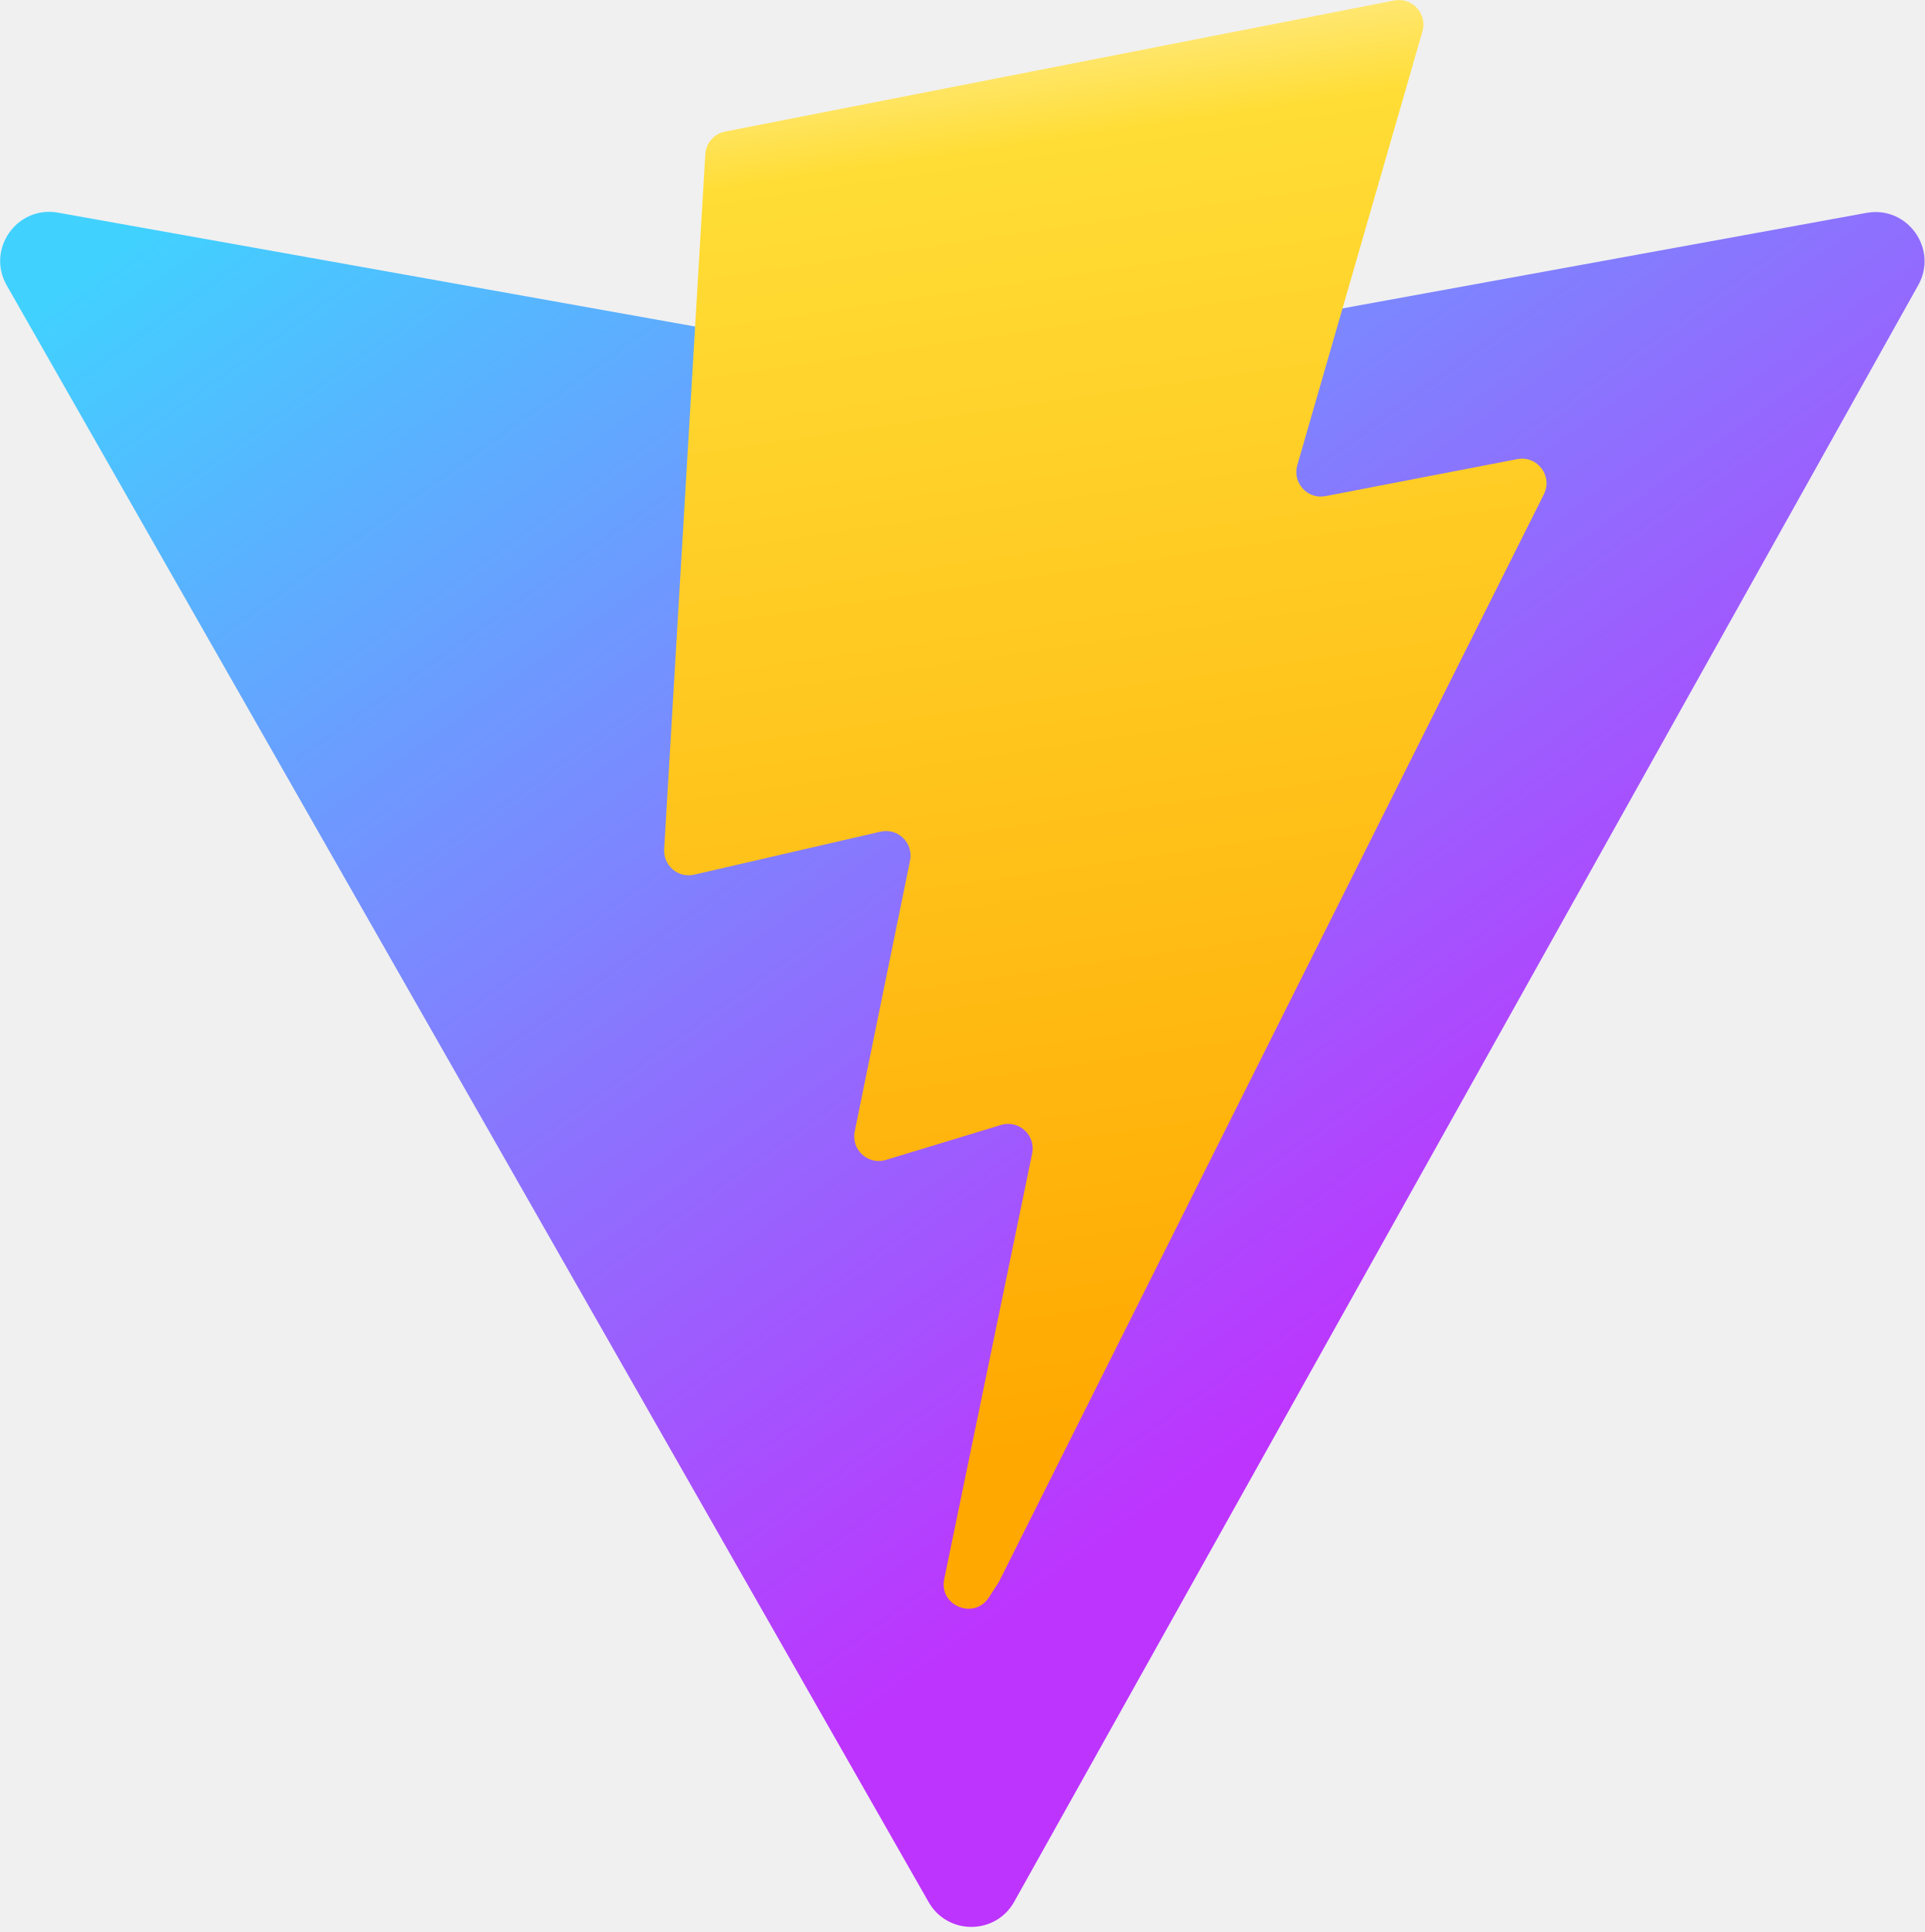
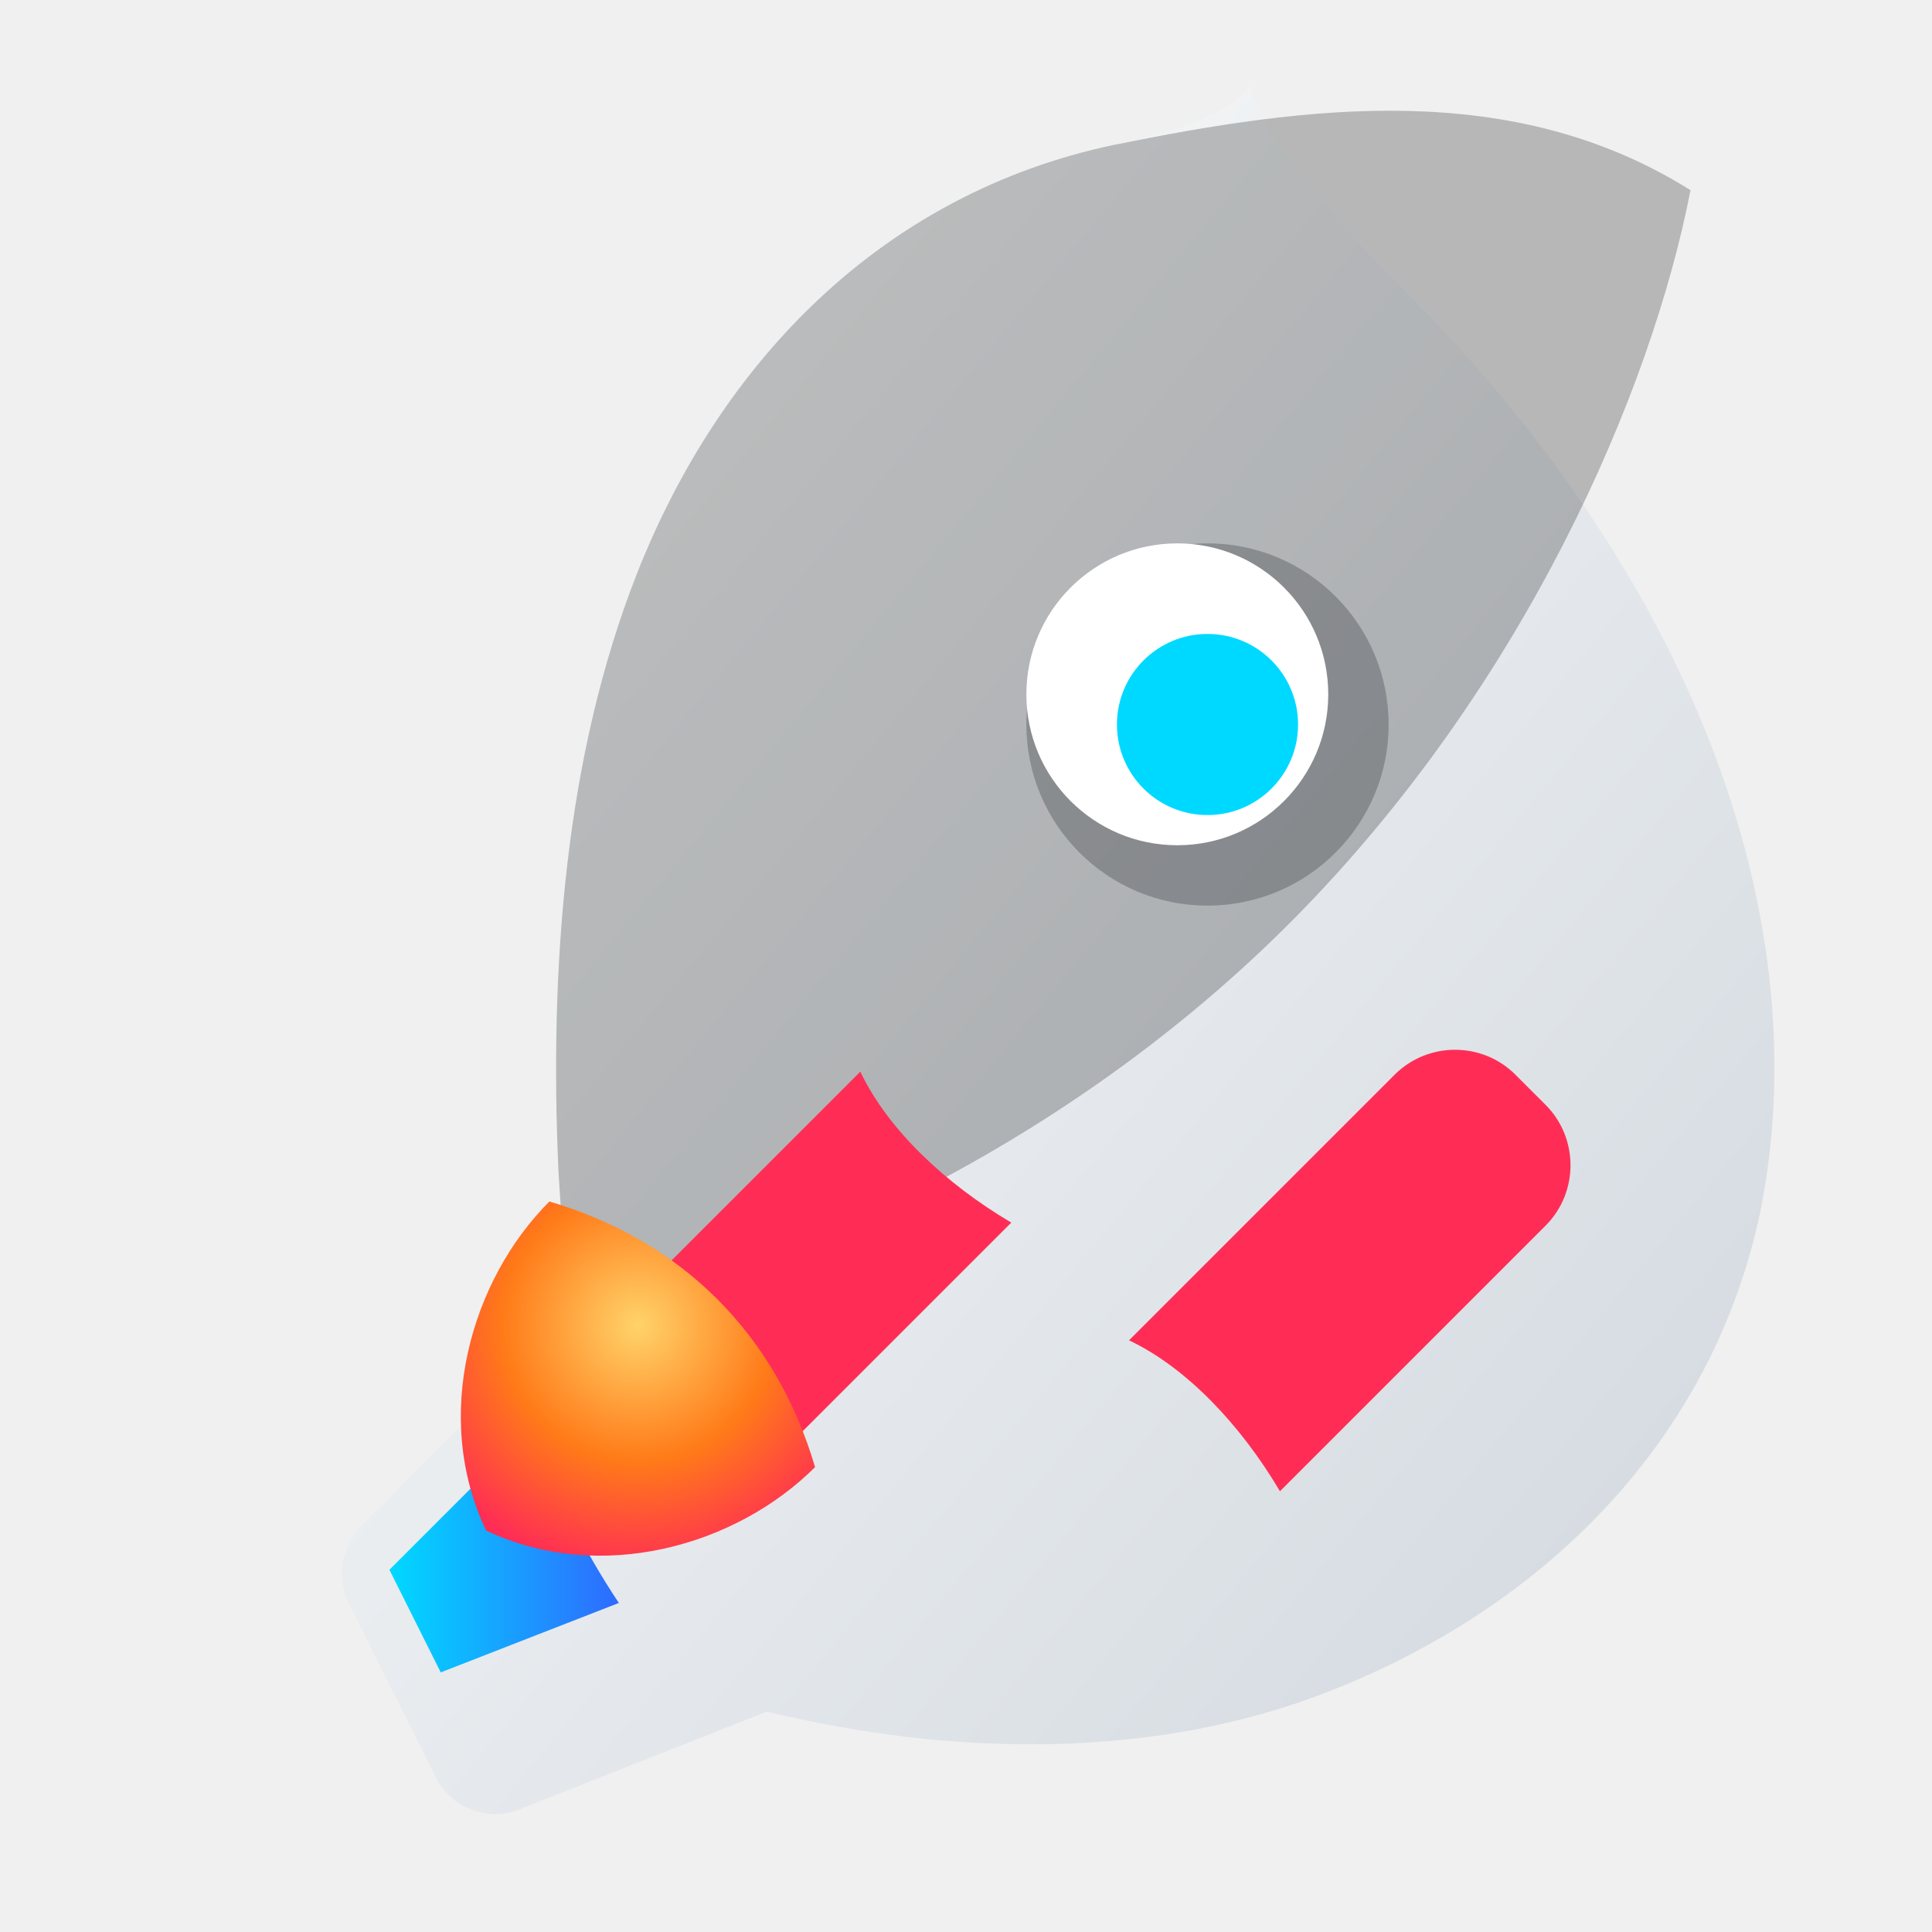
- <svg xmlns="http://www.w3.org/2000/svg" aria-hidden="true" role="img" class="iconify iconify--logos" width="31.88" height="32" preserveAspectRatio="xMidYMid meet" viewBox="0 0 256 257">
+ <svg xmlns="http://www.w3.org/2000/svg" width="32" height="32" viewBox="0 0 64 64" role="img" aria-label="Rocket" preserveAspectRatio="xMidYMid meet">
  <defs>
-     <linearGradient id="IconifyId1813088fe1fbc01fb466" x1="-.828%" x2="57.636%" y1="7.652%" y2="78.411%">
-       <stop offset="0%" stop-color="#41D1FF" />
-       <stop offset="100%" stop-color="#BD34FE" />
+     <linearGradient id="rocketBody" x1="0" x2="1" y1="0" y2="1">
+       <stop offset="0" stop-color="#ffffff" />
+       <stop offset="1" stop-color="#cfd6dd" />
    </linearGradient>
-     <linearGradient id="IconifyId1813088fe1fbc01fb467" x1="43.376%" x2="50.316%" y1="2.242%" y2="89.03%">
-       <stop offset="0%" stop-color="#FFEA83" />
-       <stop offset="8.333%" stop-color="#FFDD35" />
-       <stop offset="100%" stop-color="#FFA800" />
+     <linearGradient id="rocketAccent" x1="0" x2="1" y1="0" y2="0">
+       <stop offset="0" stop-color="#00d9ff" />
+       <stop offset="1" stop-color="#2e6bff" />
    </linearGradient>
+     <radialGradient id="flame" cx="50%" cy="35%" r="70%">
+       <stop offset="0" stop-color="#ffd36a" />
+       <stop offset="0.55" stop-color="#ff7a18" />
+       <stop offset="1" stop-color="#ff2d55" />
+     </radialGradient>
  </defs>
-   <path fill="url(#IconifyId1813088fe1fbc01fb466)" d="M255.153 37.938L134.897 252.976c-2.483 4.44-8.862 4.466-11.382.048L.875 37.958c-2.746-4.814 1.371-10.646 6.827-9.67l120.385 21.517a6.537 6.537 0 0 0 2.322-.004l117.867-21.483c5.438-.991 9.574 4.796 6.877 9.62Z" />
-   <path fill="url(#IconifyId1813088fe1fbc01fb467)" d="M185.432.063L96.44 17.501a3.268 3.268 0 0 0-2.634 3.014l-5.474 92.456a3.268 3.268 0 0 0 3.997 3.378l24.777-5.718c2.318-.535 4.413 1.507 3.936 3.838l-7.361 36.047c-.495 2.426 1.782 4.5 4.151 3.78l15.304-4.649c2.372-.72 4.652 1.36 4.15 3.788l-11.698 56.621c-.732 3.542 3.979 5.473 5.943 2.437l1.313-2.028l72.516-144.72c1.215-2.423-.88-5.186-3.54-4.672l-25.505 4.922c-2.396.462-4.435-1.77-3.759-4.114l16.646-57.705c.677-2.35-1.37-4.583-3.769-4.113Z" />
+   <path fill="url(#rocketBody)" d="M36.9 4.8c-7.6 1.6-13 7.1-15.8 14.2-2.4 6.1-2.9 13.1-2.6 19.8.1 1.6.2 3.2.4 4.8l-6.9 6.9c-.7.7-.9 1.8-.4 2.7l2.8 5.6c.5 1.1 1.8 1.6 2.9 1.1l8.1-3.2c6.2 1.5 12.9 1.6 18.7-.7 7.1-2.8 12.6-8.3 14.2-15.8 1.9-9.3-1.8-20.6-11.8-30.6S46.2 2.9 36.9 4.8z" />
+   <path fill="url(#rocketAccent)" d="M20.5 53.1l-5.9 2.3-1.7-3.4 4.8-4.8c.6 2.1 1.6 4.1 2.8 5.9z" />
+   <path fill="#0a0a0c" opacity="0.25" d="M36.9 4.8c-7.6 1.6-13 7.1-15.8 14.2-2.4 6.1-2.9 13.1-2.6 19.8.1 1.6.2 3.2.4 4.8 6.7-1.3 16.4-5.5 24-13.2C50.5 22.7 54.7 13 56 6.3 50.1 2.6 43.3 3.5 36.9 4.8z" />
+   <circle cx="40" cy="24" r="6" fill="#101317" opacity="0.25" />
+   <circle cx="39" cy="23" r="5" fill="#ffffff" />
+   <circle cx="40" cy="24" r="3" fill="#00d9ff" />
+   <path fill="#ff2d55" d="M28.5 35.5l-8.8 8.8c-1.1 1.1-1.1 2.9 0 4l1 1c1.1 1.1 2.9 1.1 4 0l8.8-8.8c-2.2-1.3-4.1-3.1-5-5z" />
+   <path fill="#ff2d55" d="M37.4 44.4l8.8-8.8c1.1-1.1 2.9-1.1 4 0l1 1c1.1 1.1 1.1 2.9 0 4l-8.8 8.8c-1.3-2.2-3.1-4.1-5-5z" />
+   <path fill="url(#flame)" d="M18.2 39.8c-2.6 2.6-3.9 7.1-2.1 10.9 3.8 1.8 8.3.5 10.9-2.1-1.3-4.4-4.4-7.5-8.8-8.8z" />
</svg>
